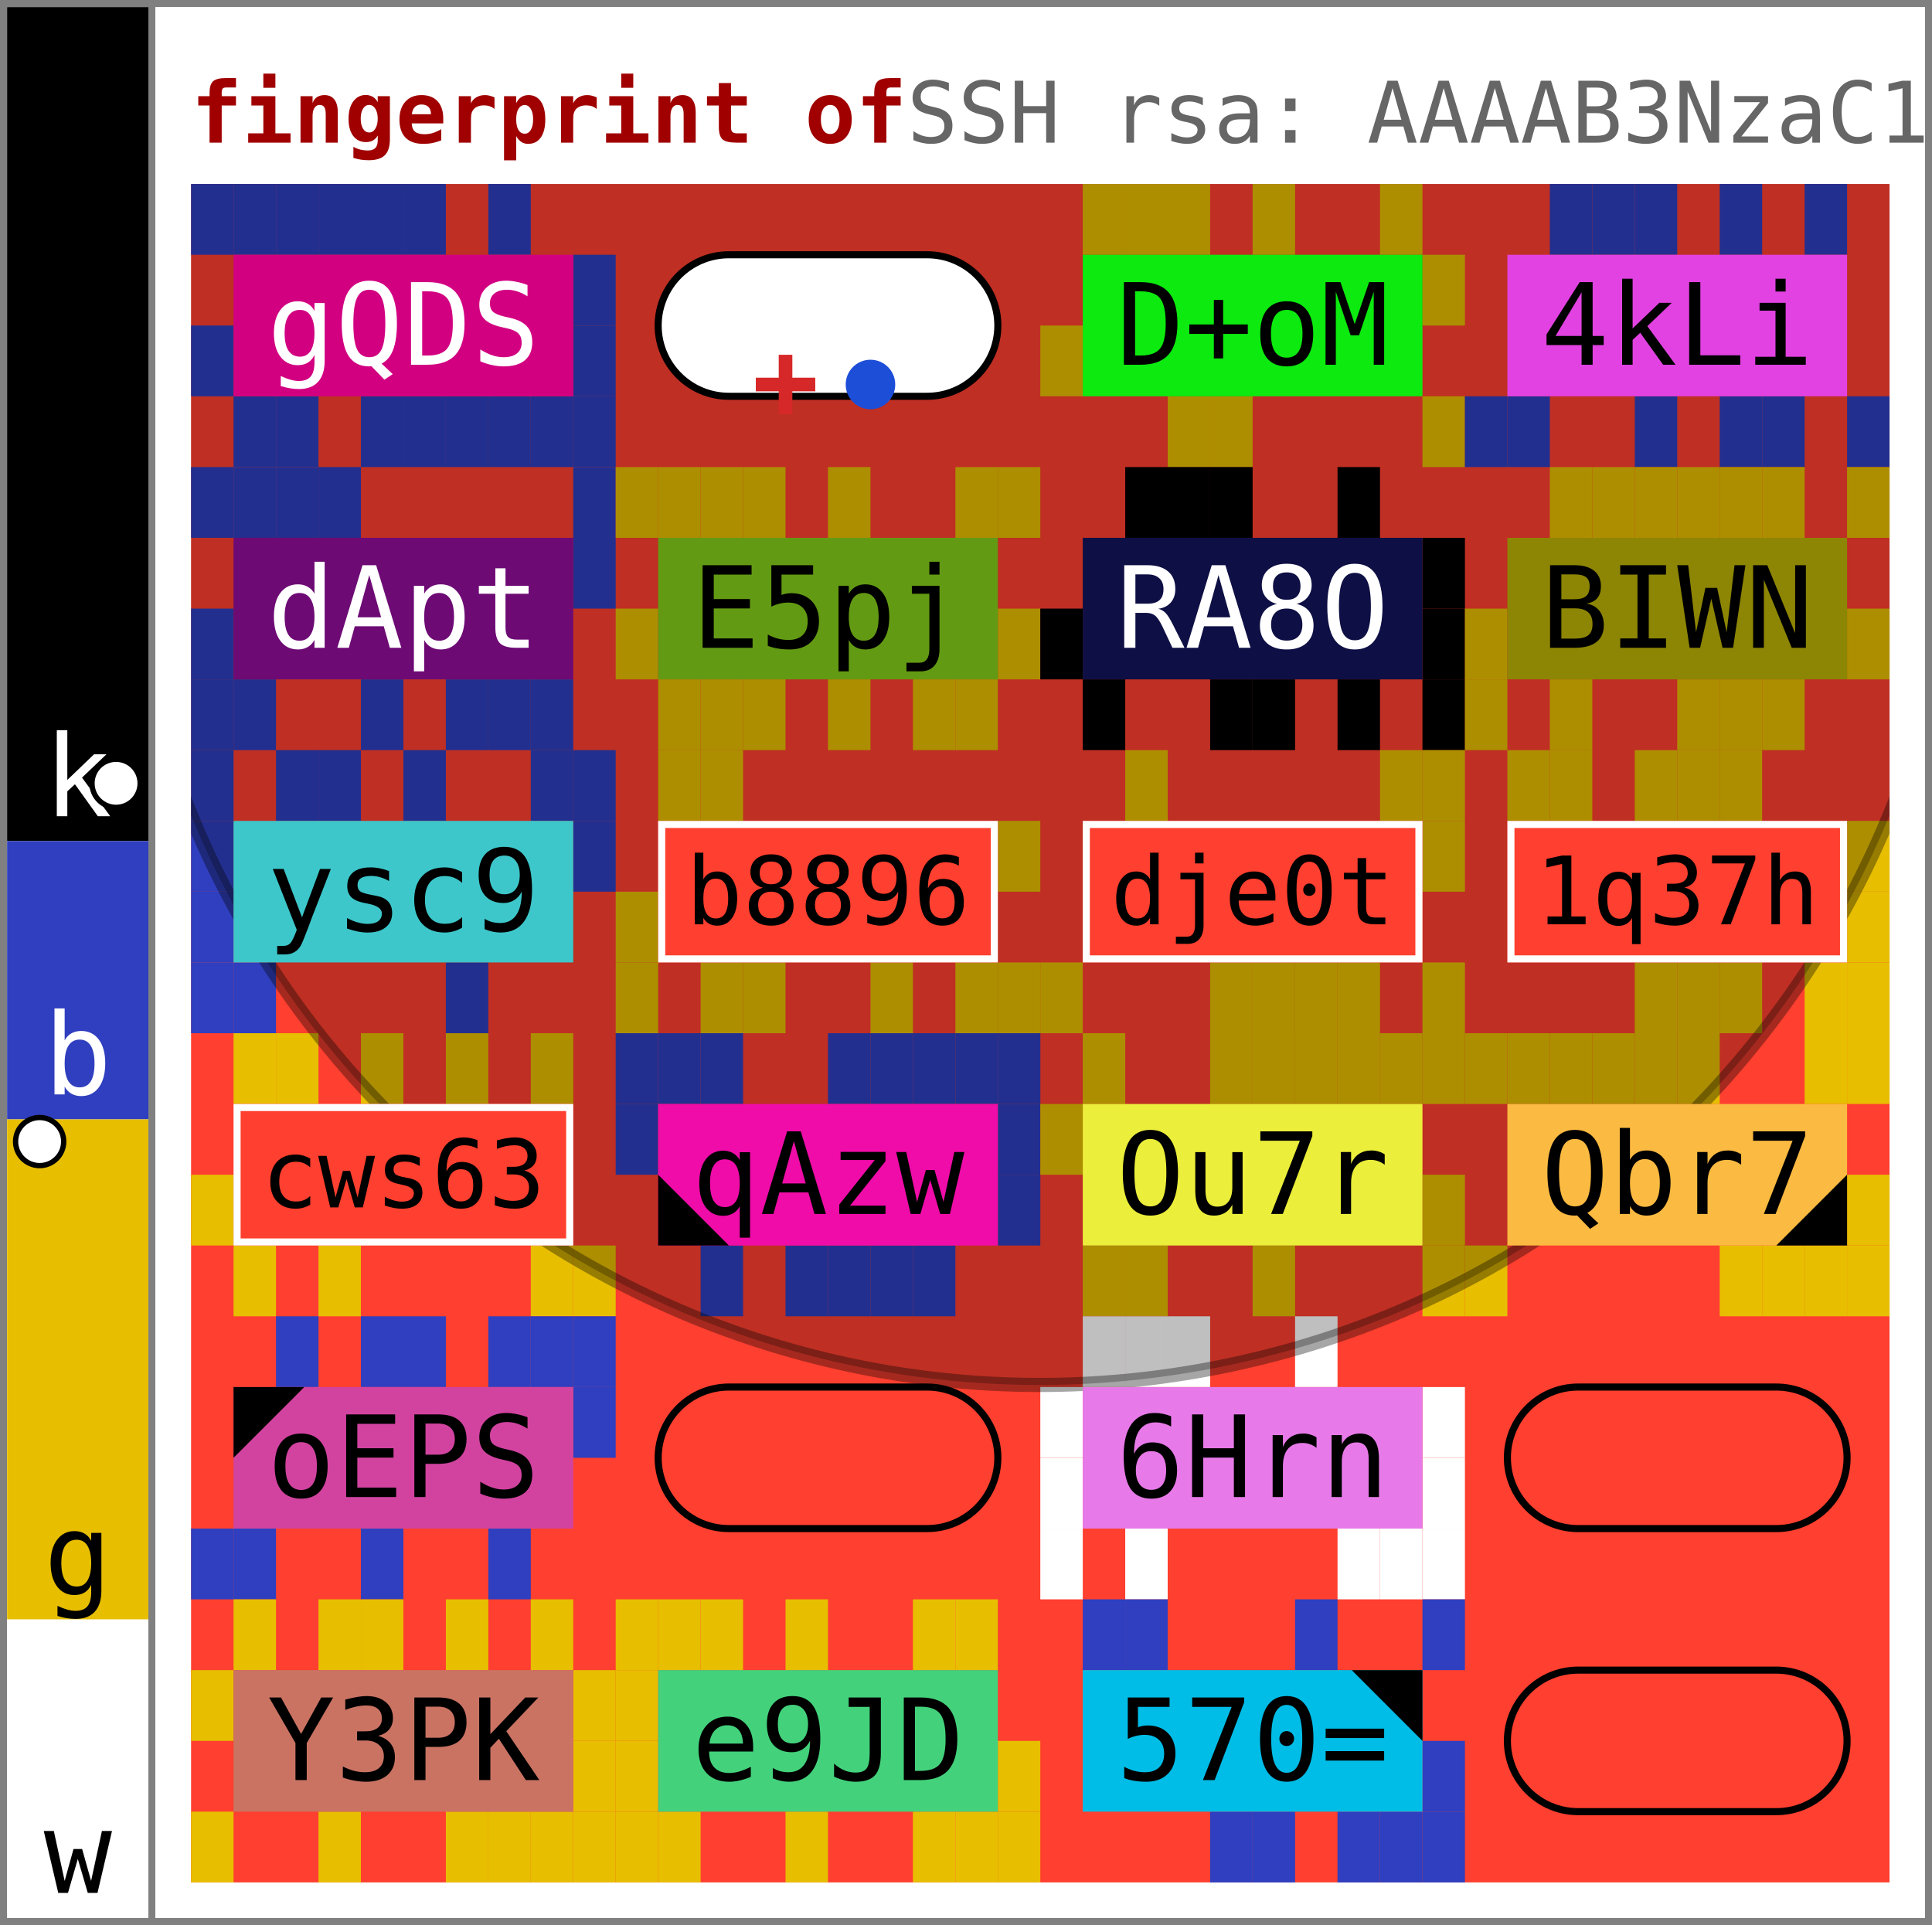
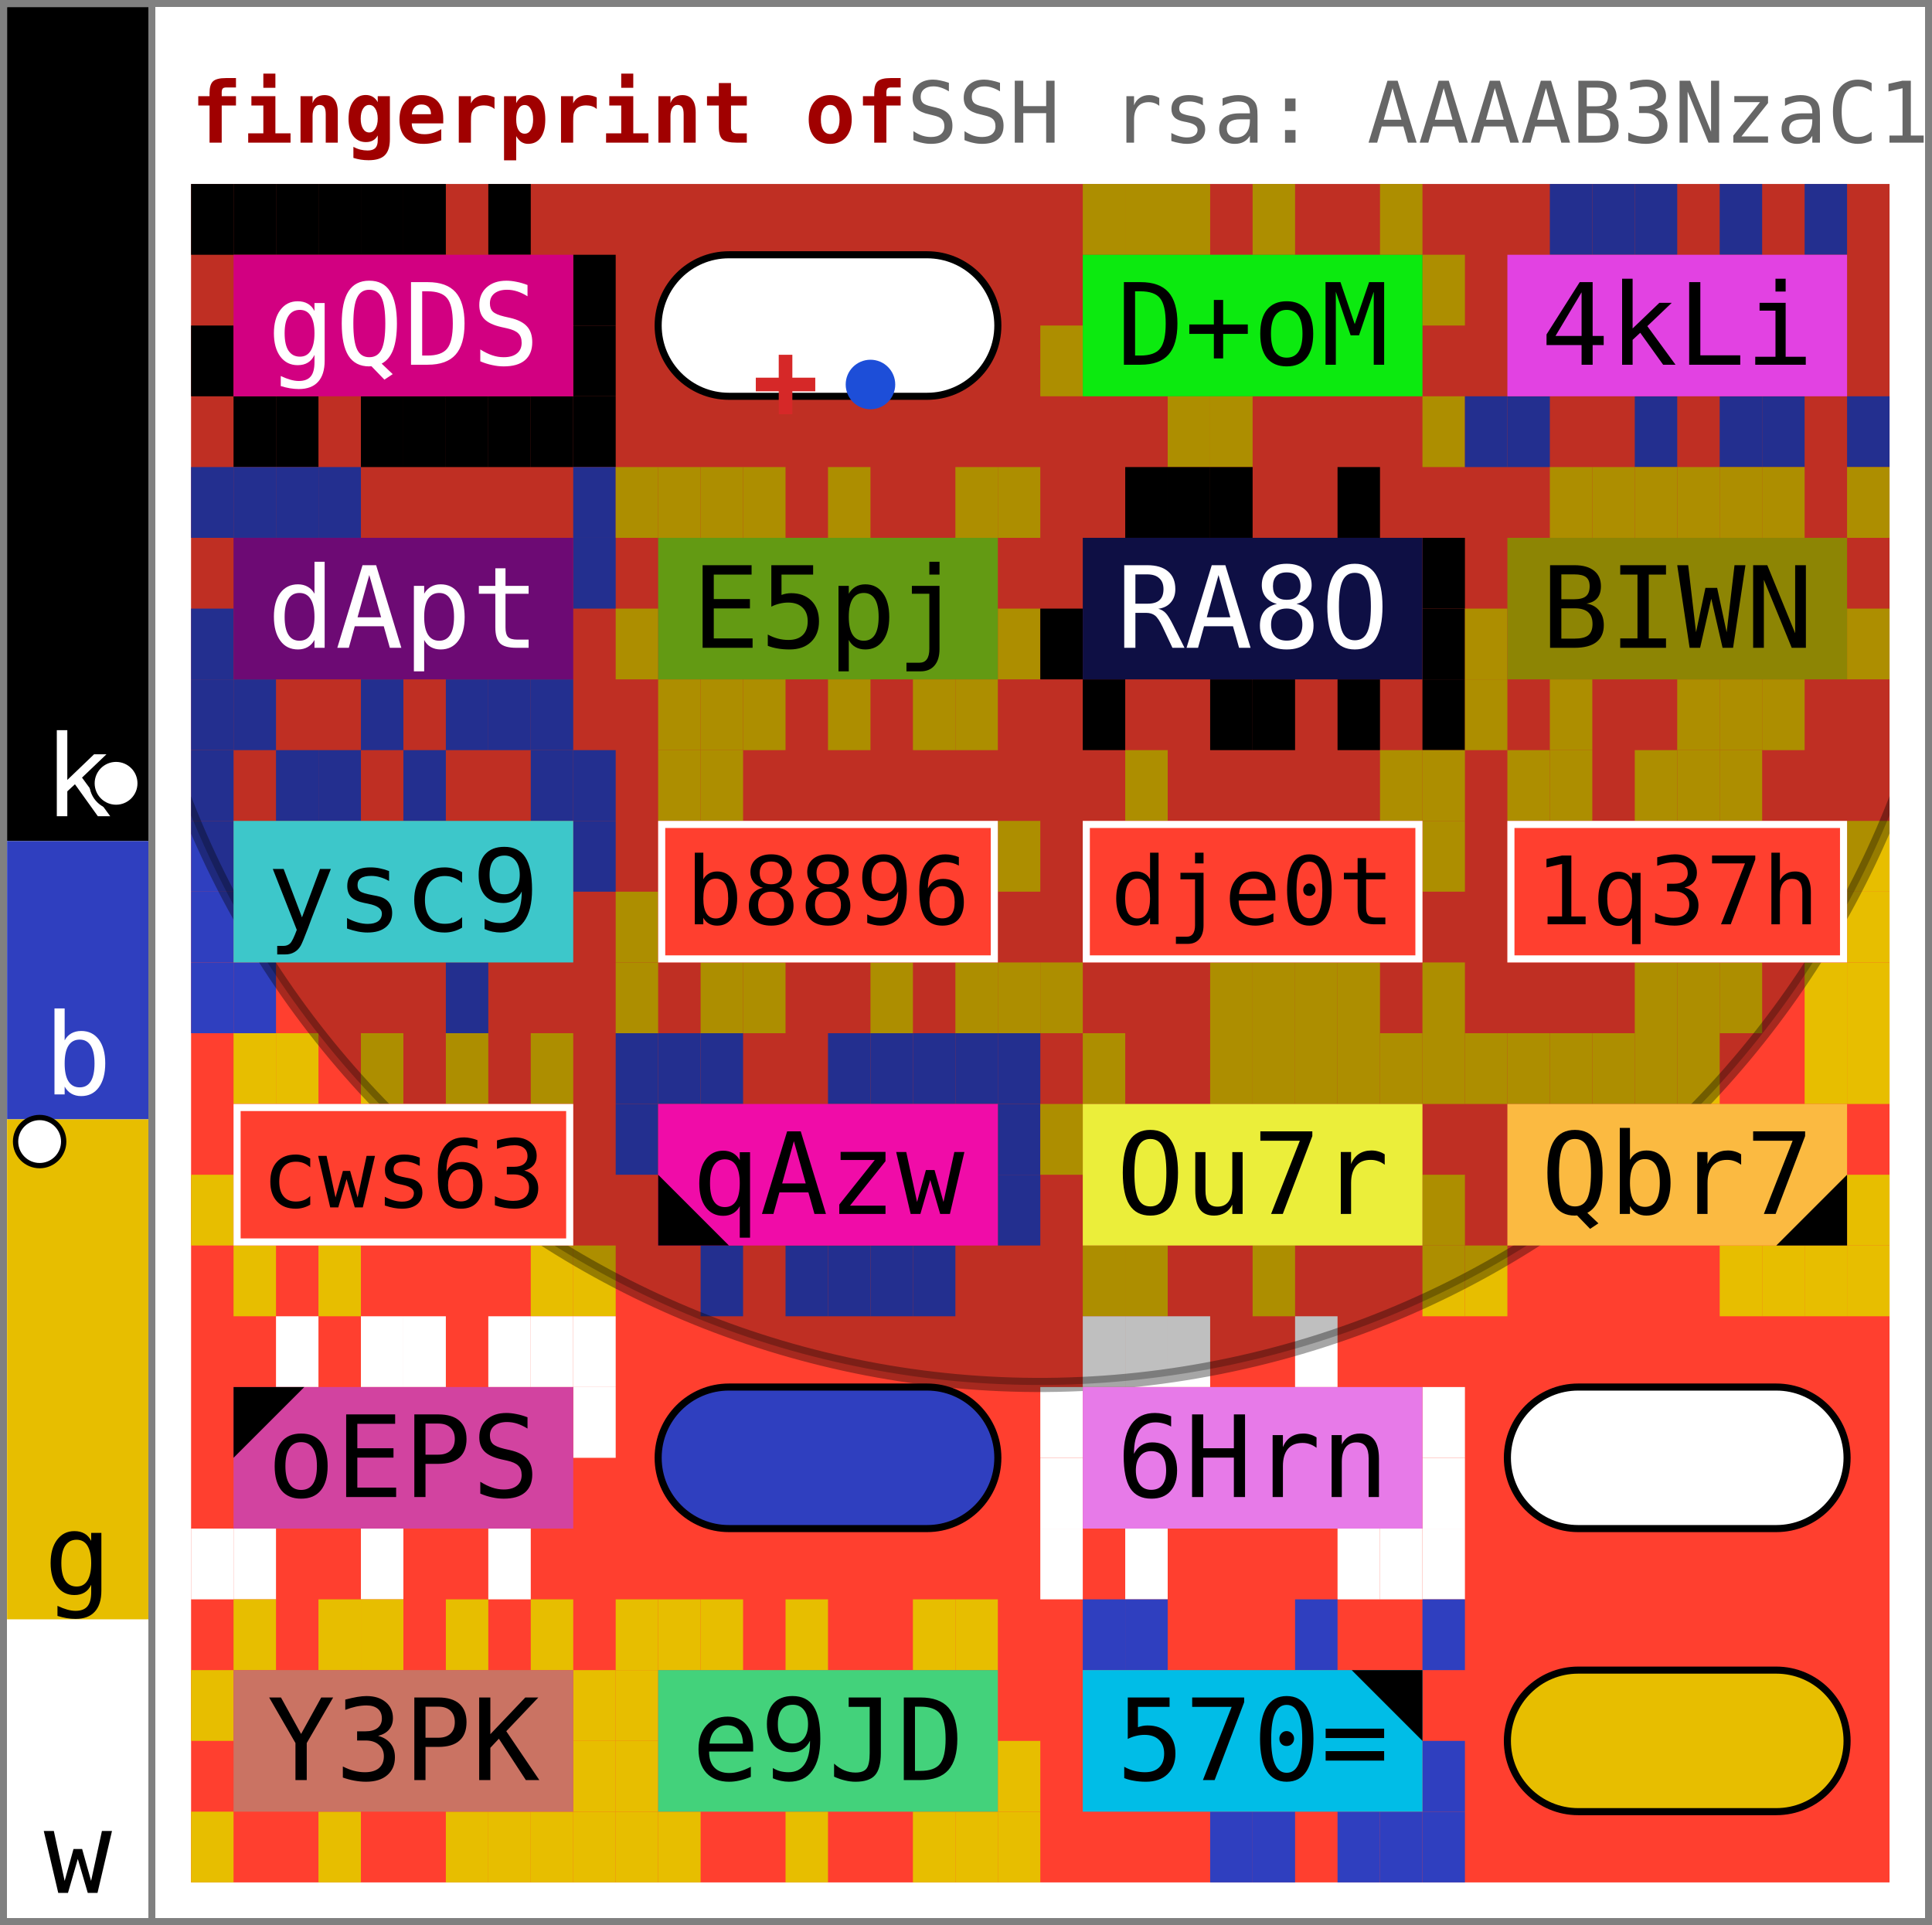
- <svg xmlns="http://www.w3.org/2000/svg" width="273.0" height="272.0" viewBox="0 0 273.0 272.0" data-entviz-version="v9" data-entviz-lib="0.9.2" data-input-bytes="570" data-cols="4" data-rows="6" data-truncated="true">
+ <svg xmlns="http://www.w3.org/2000/svg" width="273.0" height="272.0" viewBox="0 0 273.0 272.0" data-entviz-version="v10" data-entviz-lib="0.10.0" data-input-bytes="570" data-cols="4" data-rows="6" data-truncated="true">
  <defs>
    <clipPath id="grid-clip-5bfcbf46152e32d1-4x6">
      <rect x="27.0" y="26.0" width="240.0" height="240.0" />
    </clipPath>
  </defs>
  <rect x="0" y="0" width="273.0" height="272.0" fill="#ffffff" />
  <g data-channel="grid">
    <rect x="27.0" y="26.0" width="240.0" height="240.0" fill="#ff3f2f" />
    <g>
-       <rect x="27.0" y="26.0" width="6.0" height="10.0" fill="#2f3fbf" />
-       <rect x="33.0" y="26.0" width="6.0" height="10.0" fill="#2f3fbf" />
-       <rect x="39.0" y="26.0" width="6.0" height="10.0" fill="#2f3fbf" />
-       <rect x="45.0" y="26.0" width="6.0" height="10.0" fill="#2f3fbf" />
-       <rect x="51.0" y="26.0" width="6.0" height="10.0" fill="#2f3fbf" />
-       <rect x="57.0" y="26.0" width="6.0" height="10.0" fill="#2f3fbf" />
-       <rect x="69.0" y="26.0" width="6.0" height="10.0" fill="#2f3fbf" />
-       <rect x="81.0" y="36.0" width="6.0" height="10.0" fill="#2f3fbf" />
-       <rect x="81.0" y="46.0" width="6.0" height="10.0" fill="#2f3fbf" />
-       <rect x="81.0" y="56.0" width="6.0" height="10.0" fill="#2f3fbf" />
-       <rect x="75.0" y="56.0" width="6.0" height="10.0" fill="#2f3fbf" />
-       <rect x="69.0" y="56.0" width="6.0" height="10.0" fill="#2f3fbf" />
-       <rect x="63.0" y="56.0" width="6.0" height="10.0" fill="#2f3fbf" />
-       <rect x="57.0" y="56.0" width="6.0" height="10.0" fill="#2f3fbf" />
-       <rect x="51.0" y="56.0" width="6.0" height="10.0" fill="#2f3fbf" />
-       <rect x="39.0" y="56.0" width="6.0" height="10.0" fill="#2f3fbf" />
-       <rect x="33.0" y="56.0" width="6.0" height="10.0" fill="#2f3fbf" />
-       <rect x="27.0" y="46.0" width="6.0" height="10.0" fill="#2f3fbf" />
+       <rect x="27.0" y="26.0" width="6.0" height="10.0" fill="#000000" />
+       <rect x="33.0" y="26.0" width="6.0" height="10.0" fill="#000000" />
+       <rect x="39.0" y="26.0" width="6.0" height="10.0" fill="#000000" />
+       <rect x="45.0" y="26.0" width="6.0" height="10.0" fill="#000000" />
+       <rect x="51.0" y="26.0" width="6.0" height="10.0" fill="#000000" />
+       <rect x="57.0" y="26.0" width="6.0" height="10.0" fill="#000000" />
+       <rect x="69.0" y="26.0" width="6.0" height="10.0" fill="#000000" />
+       <rect x="81.0" y="36.0" width="6.0" height="10.0" fill="#000000" />
+       <rect x="81.0" y="46.0" width="6.0" height="10.0" fill="#000000" />
+       <rect x="81.0" y="56.0" width="6.0" height="10.0" fill="#000000" />
+       <rect x="75.0" y="56.0" width="6.0" height="10.0" fill="#000000" />
+       <rect x="69.0" y="56.0" width="6.0" height="10.0" fill="#000000" />
+       <rect x="63.0" y="56.0" width="6.0" height="10.0" fill="#000000" />
+       <rect x="57.0" y="56.0" width="6.0" height="10.0" fill="#000000" />
+       <rect x="51.0" y="56.0" width="6.0" height="10.0" fill="#000000" />
+       <rect x="39.0" y="56.0" width="6.0" height="10.0" fill="#000000" />
+       <rect x="33.0" y="56.0" width="6.0" height="10.0" fill="#000000" />
+       <rect x="27.0" y="46.0" width="6.0" height="10.0" fill="#000000" />
      <rect x="153.0" y="26.0" width="6.0" height="10.0" fill="#e7be00" />
      <rect x="159.0" y="26.0" width="6.0" height="10.0" fill="#e7be00" />
      <rect x="165.0" y="26.0" width="6.0" height="10.0" fill="#e7be00" />
      <rect x="177.0" y="26.0" width="6.0" height="10.0" fill="#e7be00" />
      <rect x="195.0" y="26.0" width="6.0" height="10.0" fill="#e7be00" />
      <rect x="201.0" y="36.0" width="6.0" height="10.0" fill="#e7be00" />
      <rect x="201.0" y="56.0" width="6.0" height="10.0" fill="#e7be00" />
      <rect x="171.0" y="56.0" width="6.0" height="10.0" fill="#e7be00" />
      <rect x="165.0" y="56.0" width="6.0" height="10.0" fill="#e7be00" />
      <rect x="147.0" y="46.0" width="6.0" height="10.0" fill="#e7be00" />
      <rect x="219.0" y="26.0" width="6.0" height="10.0" fill="#2f3fbf" />
      <rect x="225.0" y="26.0" width="6.0" height="10.0" fill="#2f3fbf" />
      <rect x="231.0" y="26.0" width="6.0" height="10.0" fill="#2f3fbf" />
      <rect x="243.0" y="26.0" width="6.0" height="10.0" fill="#2f3fbf" />
      <rect x="255.0" y="26.0" width="6.0" height="10.0" fill="#2f3fbf" />
      <rect x="261.0" y="56.0" width="6.0" height="10.0" fill="#2f3fbf" />
      <rect x="249.0" y="56.0" width="6.0" height="10.0" fill="#2f3fbf" />
      <rect x="243.0" y="56.0" width="6.0" height="10.0" fill="#2f3fbf" />
      <rect x="231.0" y="56.0" width="6.0" height="10.0" fill="#2f3fbf" />
      <rect x="213.0" y="56.0" width="6.0" height="10.0" fill="#2f3fbf" />
      <rect x="207.0" y="56.0" width="6.0" height="10.0" fill="#2f3fbf" />
      <rect x="27.0" y="66.0" width="6.0" height="10.0" fill="#2f3fbf" />
      <rect x="33.0" y="66.0" width="6.0" height="10.0" fill="#2f3fbf" />
      <rect x="39.0" y="66.0" width="6.0" height="10.0" fill="#2f3fbf" />
      <rect x="45.0" y="66.0" width="6.0" height="10.0" fill="#2f3fbf" />
      <rect x="81.0" y="66.0" width="6.0" height="10.0" fill="#2f3fbf" />
      <rect x="81.0" y="76.0" width="6.0" height="10.0" fill="#2f3fbf" />
      <rect x="75.0" y="96.0" width="6.0" height="10.0" fill="#2f3fbf" />
      <rect x="69.0" y="96.0" width="6.0" height="10.0" fill="#2f3fbf" />
      <rect x="63.0" y="96.0" width="6.0" height="10.0" fill="#2f3fbf" />
      <rect x="51.0" y="96.0" width="6.0" height="10.0" fill="#2f3fbf" />
      <rect x="33.0" y="96.0" width="6.0" height="10.0" fill="#2f3fbf" />
      <rect x="27.0" y="96.0" width="6.0" height="10.0" fill="#2f3fbf" />
      <rect x="27.0" y="86.0" width="6.0" height="10.0" fill="#2f3fbf" />
      <rect x="87.0" y="66.0" width="6.0" height="10.0" fill="#e7be00" />
      <rect x="93.0" y="66.0" width="6.0" height="10.0" fill="#e7be00" />
      <rect x="99.0" y="66.0" width="6.0" height="10.0" fill="#e7be00" />
      <rect x="105.0" y="66.0" width="6.0" height="10.0" fill="#e7be00" />
      <rect x="117.0" y="66.0" width="6.0" height="10.0" fill="#e7be00" />
      <rect x="135.0" y="66.0" width="6.0" height="10.0" fill="#e7be00" />
      <rect x="141.0" y="66.0" width="6.0" height="10.0" fill="#e7be00" />
      <rect x="141.0" y="86.0" width="6.0" height="10.0" fill="#e7be00" />
      <rect x="135.0" y="96.0" width="6.0" height="10.0" fill="#e7be00" />
      <rect x="129.0" y="96.0" width="6.0" height="10.0" fill="#e7be00" />
      <rect x="117.0" y="96.0" width="6.0" height="10.0" fill="#e7be00" />
      <rect x="105.0" y="96.0" width="6.0" height="10.0" fill="#e7be00" />
      <rect x="99.0" y="96.0" width="6.0" height="10.0" fill="#e7be00" />
      <rect x="93.0" y="96.0" width="6.0" height="10.0" fill="#e7be00" />
      <rect x="87.0" y="86.0" width="6.0" height="10.0" fill="#e7be00" />
      <rect x="159.0" y="66.0" width="6.0" height="10.0" fill="#000000" />
      <rect x="165.0" y="66.0" width="6.0" height="10.0" fill="#000000" />
      <rect x="171.0" y="66.0" width="6.0" height="10.0" fill="#000000" />
      <rect x="189.0" y="66.0" width="6.0" height="10.0" fill="#000000" />
      <rect x="201.0" y="76.0" width="6.0" height="10.0" fill="#000000" />
      <rect x="201.0" y="86.0" width="6.0" height="10.0" fill="#000000" />
      <rect x="201.0" y="96.0" width="6.0" height="10.0" fill="#000000" />
      <rect x="189.0" y="96.0" width="6.0" height="10.0" fill="#000000" />
      <rect x="177.0" y="96.0" width="6.0" height="10.0" fill="#000000" />
      <rect x="171.0" y="96.0" width="6.0" height="10.0" fill="#000000" />
      <rect x="153.0" y="96.0" width="6.0" height="10.0" fill="#000000" />
      <rect x="147.0" y="86.0" width="6.0" height="10.0" fill="#000000" />
      <rect x="219.0" y="66.0" width="6.0" height="10.0" fill="#e7be00" />
      <rect x="225.0" y="66.0" width="6.0" height="10.0" fill="#e7be00" />
      <rect x="231.0" y="66.0" width="6.0" height="10.0" fill="#e7be00" />
      <rect x="237.0" y="66.0" width="6.0" height="10.0" fill="#e7be00" />
      <rect x="243.0" y="66.0" width="6.0" height="10.0" fill="#e7be00" />
      <rect x="249.0" y="66.0" width="6.0" height="10.0" fill="#e7be00" />
      <rect x="261.0" y="66.0" width="6.0" height="10.0" fill="#e7be00" />
      <rect x="261.0" y="86.0" width="6.0" height="10.0" fill="#e7be00" />
      <rect x="249.0" y="96.0" width="6.0" height="10.0" fill="#e7be00" />
      <rect x="243.0" y="96.0" width="6.0" height="10.0" fill="#e7be00" />
      <rect x="237.0" y="96.0" width="6.0" height="10.0" fill="#e7be00" />
      <rect x="219.0" y="96.0" width="6.0" height="10.0" fill="#e7be00" />
      <rect x="207.0" y="96.0" width="6.0" height="10.0" fill="#e7be00" />
      <rect x="207.0" y="86.0" width="6.0" height="10.0" fill="#e7be00" />
      <rect x="27.0" y="106.0" width="6.0" height="10.0" fill="#2f3fbf" />
      <rect x="39.0" y="106.0" width="6.0" height="10.0" fill="#2f3fbf" />
      <rect x="45.0" y="106.0" width="6.0" height="10.0" fill="#2f3fbf" />
      <rect x="57.0" y="106.0" width="6.0" height="10.0" fill="#2f3fbf" />
      <rect x="75.0" y="106.0" width="6.0" height="10.0" fill="#2f3fbf" />
      <rect x="81.0" y="106.0" width="6.0" height="10.0" fill="#2f3fbf" />
      <rect x="81.0" y="116.0" width="6.0" height="10.0" fill="#2f3fbf" />
      <rect x="63.0" y="136.0" width="6.0" height="10.0" fill="#2f3fbf" />
      <rect x="33.0" y="136.0" width="6.0" height="10.0" fill="#2f3fbf" />
      <rect x="27.0" y="136.0" width="6.0" height="10.0" fill="#2f3fbf" />
      <rect x="27.0" y="126.0" width="6.0" height="10.0" fill="#2f3fbf" />
      <rect x="27.0" y="116.0" width="6.0" height="10.0" fill="#2f3fbf" />
      <rect x="93.0" y="106.0" width="6.0" height="10.0" fill="#e7be00" />
      <rect x="99.0" y="106.0" width="6.0" height="10.0" fill="#e7be00" />
      <rect x="141.0" y="116.0" width="6.0" height="10.0" fill="#e7be00" />
      <rect x="141.0" y="136.0" width="6.0" height="10.0" fill="#e7be00" />
      <rect x="135.0" y="136.0" width="6.0" height="10.0" fill="#e7be00" />
      <rect x="123.0" y="136.0" width="6.0" height="10.0" fill="#e7be00" />
      <rect x="105.0" y="136.0" width="6.0" height="10.0" fill="#e7be00" />
      <rect x="99.0" y="136.0" width="6.0" height="10.0" fill="#e7be00" />
      <rect x="87.0" y="136.0" width="6.0" height="10.0" fill="#e7be00" />
      <rect x="87.0" y="126.0" width="6.0" height="10.0" fill="#e7be00" />
      <rect x="159.0" y="106.0" width="6.0" height="10.0" fill="#e7be00" />
      <rect x="195.0" y="106.0" width="6.0" height="10.0" fill="#e7be00" />
      <rect x="201.0" y="106.0" width="6.0" height="10.0" fill="#e7be00" />
      <rect x="201.0" y="116.0" width="6.0" height="10.0" fill="#e7be00" />
      <rect x="201.0" y="136.0" width="6.0" height="10.0" fill="#e7be00" />
      <rect x="189.0" y="136.0" width="6.0" height="10.0" fill="#e7be00" />
      <rect x="183.0" y="136.0" width="6.0" height="10.0" fill="#e7be00" />
      <rect x="177.0" y="136.0" width="6.0" height="10.0" fill="#e7be00" />
      <rect x="171.0" y="136.0" width="6.0" height="10.0" fill="#e7be00" />
      <rect x="147.0" y="136.0" width="6.0" height="10.0" fill="#e7be00" />
      <rect x="213.0" y="106.0" width="6.0" height="10.0" fill="#e7be00" />
      <rect x="219.0" y="106.0" width="6.0" height="10.0" fill="#e7be00" />
      <rect x="231.0" y="106.0" width="6.0" height="10.0" fill="#e7be00" />
      <rect x="237.0" y="106.0" width="6.0" height="10.0" fill="#e7be00" />
      <rect x="243.0" y="106.0" width="6.0" height="10.0" fill="#e7be00" />
      <rect x="261.0" y="116.0" width="6.0" height="10.0" fill="#e7be00" />
      <rect x="261.0" y="126.0" width="6.0" height="10.0" fill="#e7be00" />
      <rect x="261.0" y="136.0" width="6.0" height="10.0" fill="#e7be00" />
      <rect x="255.0" y="136.0" width="6.0" height="10.0" fill="#e7be00" />
      <rect x="243.0" y="136.0" width="6.0" height="10.0" fill="#e7be00" />
      <rect x="237.0" y="136.0" width="6.0" height="10.0" fill="#e7be00" />
      <rect x="231.0" y="136.0" width="6.0" height="10.0" fill="#e7be00" />
      <rect x="33.0" y="146.0" width="6.0" height="10.0" fill="#e7be00" />
      <rect x="39.0" y="146.0" width="6.0" height="10.0" fill="#e7be00" />
      <rect x="51.0" y="146.0" width="6.0" height="10.0" fill="#e7be00" />
      <rect x="63.0" y="146.0" width="6.0" height="10.0" fill="#e7be00" />
      <rect x="75.0" y="146.0" width="6.0" height="10.0" fill="#e7be00" />
      <rect x="81.0" y="176.0" width="6.0" height="10.0" fill="#e7be00" />
      <rect x="75.0" y="176.0" width="6.0" height="10.0" fill="#e7be00" />
      <rect x="45.0" y="176.0" width="6.0" height="10.0" fill="#e7be00" />
      <rect x="33.0" y="176.0" width="6.0" height="10.0" fill="#e7be00" />
      <rect x="27.0" y="166.0" width="6.0" height="10.0" fill="#e7be00" />
      <rect x="87.0" y="146.0" width="6.0" height="10.0" fill="#2f3fbf" />
      <rect x="93.0" y="146.0" width="6.0" height="10.0" fill="#2f3fbf" />
      <rect x="99.0" y="146.0" width="6.0" height="10.0" fill="#2f3fbf" />
      <rect x="117.0" y="146.0" width="6.0" height="10.0" fill="#2f3fbf" />
      <rect x="123.0" y="146.0" width="6.0" height="10.0" fill="#2f3fbf" />
      <rect x="129.0" y="146.0" width="6.0" height="10.0" fill="#2f3fbf" />
      <rect x="135.0" y="146.0" width="6.0" height="10.0" fill="#2f3fbf" />
      <rect x="141.0" y="146.0" width="6.0" height="10.0" fill="#2f3fbf" />
      <rect x="141.0" y="156.0" width="6.0" height="10.0" fill="#2f3fbf" />
      <rect x="141.0" y="166.0" width="6.0" height="10.0" fill="#2f3fbf" />
      <rect x="129.0" y="176.0" width="6.0" height="10.0" fill="#2f3fbf" />
      <rect x="123.0" y="176.0" width="6.0" height="10.0" fill="#2f3fbf" />
      <rect x="117.0" y="176.0" width="6.0" height="10.0" fill="#2f3fbf" />
      <rect x="111.0" y="176.0" width="6.0" height="10.0" fill="#2f3fbf" />
      <rect x="99.0" y="176.0" width="6.0" height="10.0" fill="#2f3fbf" />
      <rect x="87.0" y="156.0" width="6.0" height="10.0" fill="#2f3fbf" />
      <rect x="153.0" y="146.0" width="6.0" height="10.0" fill="#e7be00" />
      <rect x="171.0" y="146.0" width="6.0" height="10.0" fill="#e7be00" />
      <rect x="177.0" y="146.0" width="6.0" height="10.0" fill="#e7be00" />
      <rect x="183.0" y="146.0" width="6.0" height="10.0" fill="#e7be00" />
      <rect x="189.0" y="146.0" width="6.0" height="10.0" fill="#e7be00" />
      <rect x="195.0" y="146.0" width="6.0" height="10.0" fill="#e7be00" />
      <rect x="201.0" y="146.0" width="6.0" height="10.0" fill="#e7be00" />
      <rect x="201.0" y="166.0" width="6.0" height="10.0" fill="#e7be00" />
      <rect x="201.0" y="176.0" width="6.0" height="10.0" fill="#e7be00" />
      <rect x="177.0" y="176.0" width="6.0" height="10.0" fill="#e7be00" />
      <rect x="159.0" y="176.0" width="6.0" height="10.0" fill="#e7be00" />
      <rect x="153.0" y="176.0" width="6.0" height="10.0" fill="#e7be00" />
      <rect x="147.0" y="156.0" width="6.0" height="10.0" fill="#e7be00" />
      <rect x="207.0" y="146.0" width="6.0" height="10.0" fill="#e7be00" />
      <rect x="213.0" y="146.0" width="6.0" height="10.0" fill="#e7be00" />
      <rect x="219.0" y="146.0" width="6.0" height="10.0" fill="#e7be00" />
      <rect x="225.0" y="146.0" width="6.0" height="10.0" fill="#e7be00" />
      <rect x="231.0" y="146.0" width="6.0" height="10.0" fill="#e7be00" />
      <rect x="237.0" y="146.0" width="6.0" height="10.0" fill="#e7be00" />
      <rect x="255.0" y="146.0" width="6.0" height="10.0" fill="#e7be00" />
      <rect x="261.0" y="146.0" width="6.0" height="10.0" fill="#e7be00" />
      <rect x="261.0" y="166.0" width="6.0" height="10.0" fill="#e7be00" />
      <rect x="261.0" y="176.0" width="6.0" height="10.0" fill="#e7be00" />
      <rect x="255.0" y="176.0" width="6.0" height="10.0" fill="#e7be00" />
      <rect x="249.0" y="176.0" width="6.0" height="10.0" fill="#e7be00" />
      <rect x="243.0" y="176.0" width="6.0" height="10.0" fill="#e7be00" />
      <rect x="207.0" y="176.0" width="6.0" height="10.0" fill="#e7be00" />
-       <rect x="39.0" y="186.0" width="6.0" height="10.0" fill="#2f3fbf" />
-       <rect x="51.0" y="186.0" width="6.0" height="10.0" fill="#2f3fbf" />
-       <rect x="57.0" y="186.0" width="6.0" height="10.0" fill="#2f3fbf" />
-       <rect x="69.0" y="186.0" width="6.0" height="10.0" fill="#2f3fbf" />
-       <rect x="75.0" y="186.0" width="6.0" height="10.0" fill="#2f3fbf" />
-       <rect x="81.0" y="186.0" width="6.0" height="10.0" fill="#2f3fbf" />
-       <rect x="81.0" y="196.0" width="6.0" height="10.0" fill="#2f3fbf" />
-       <rect x="69.0" y="216.0" width="6.0" height="10.0" fill="#2f3fbf" />
-       <rect x="51.0" y="216.0" width="6.0" height="10.0" fill="#2f3fbf" />
-       <rect x="33.0" y="216.0" width="6.0" height="10.0" fill="#2f3fbf" />
-       <rect x="27.0" y="216.0" width="6.0" height="10.0" fill="#2f3fbf" />
+       <rect x="39.0" y="186.0" width="6.0" height="10.0" fill="#ffffff" />
+       <rect x="51.0" y="186.0" width="6.0" height="10.0" fill="#ffffff" />
+       <rect x="57.0" y="186.0" width="6.0" height="10.0" fill="#ffffff" />
+       <rect x="69.0" y="186.0" width="6.0" height="10.0" fill="#ffffff" />
+       <rect x="75.0" y="186.0" width="6.0" height="10.0" fill="#ffffff" />
+       <rect x="81.0" y="186.0" width="6.0" height="10.0" fill="#ffffff" />
+       <rect x="81.0" y="196.0" width="6.0" height="10.0" fill="#ffffff" />
+       <rect x="69.0" y="216.0" width="6.0" height="10.0" fill="#ffffff" />
+       <rect x="51.0" y="216.0" width="6.0" height="10.0" fill="#ffffff" />
+       <rect x="33.0" y="216.0" width="6.0" height="10.0" fill="#ffffff" />
+       <rect x="27.0" y="216.0" width="6.0" height="10.0" fill="#ffffff" />
      <rect x="153.0" y="186.0" width="6.0" height="10.0" fill="#ffffff" />
      <rect x="159.0" y="186.0" width="6.0" height="10.0" fill="#ffffff" />
      <rect x="165.0" y="186.0" width="6.0" height="10.0" fill="#ffffff" />
      <rect x="183.0" y="186.0" width="6.0" height="10.0" fill="#ffffff" />
      <rect x="201.0" y="196.0" width="6.0" height="10.0" fill="#ffffff" />
      <rect x="201.0" y="206.0" width="6.0" height="10.0" fill="#ffffff" />
      <rect x="201.0" y="216.0" width="6.0" height="10.0" fill="#ffffff" />
      <rect x="195.0" y="216.0" width="6.0" height="10.0" fill="#ffffff" />
      <rect x="189.0" y="216.0" width="6.0" height="10.0" fill="#ffffff" />
      <rect x="159.0" y="216.0" width="6.0" height="10.0" fill="#ffffff" />
      <rect x="147.0" y="216.0" width="6.0" height="10.0" fill="#ffffff" />
      <rect x="147.0" y="206.0" width="6.0" height="10.0" fill="#ffffff" />
      <rect x="147.0" y="196.0" width="6.0" height="10.0" fill="#ffffff" />
      <rect x="33.0" y="226.0" width="6.0" height="10.0" fill="#e7be00" />
      <rect x="45.0" y="226.0" width="6.0" height="10.0" fill="#e7be00" />
      <rect x="51.0" y="226.0" width="6.0" height="10.0" fill="#e7be00" />
      <rect x="63.0" y="226.0" width="6.0" height="10.0" fill="#e7be00" />
      <rect x="75.0" y="226.0" width="6.0" height="10.0" fill="#e7be00" />
      <rect x="81.0" y="236.0" width="6.0" height="10.0" fill="#e7be00" />
      <rect x="81.0" y="246.0" width="6.0" height="10.0" fill="#e7be00" />
      <rect x="81.0" y="256.0" width="6.0" height="10.0" fill="#e7be00" />
      <rect x="75.0" y="256.0" width="6.0" height="10.0" fill="#e7be00" />
      <rect x="69.0" y="256.0" width="6.0" height="10.0" fill="#e7be00" />
      <rect x="63.0" y="256.0" width="6.0" height="10.0" fill="#e7be00" />
      <rect x="45.0" y="256.0" width="6.0" height="10.0" fill="#e7be00" />
      <rect x="27.0" y="256.0" width="6.0" height="10.0" fill="#e7be00" />
      <rect x="27.0" y="236.0" width="6.0" height="10.0" fill="#e7be00" />
      <rect x="87.0" y="226.0" width="6.0" height="10.0" fill="#e7be00" />
      <rect x="93.0" y="226.0" width="6.0" height="10.0" fill="#e7be00" />
      <rect x="99.0" y="226.0" width="6.0" height="10.0" fill="#e7be00" />
      <rect x="111.0" y="226.0" width="6.0" height="10.0" fill="#e7be00" />
      <rect x="129.0" y="226.0" width="6.0" height="10.0" fill="#e7be00" />
      <rect x="135.0" y="226.0" width="6.0" height="10.0" fill="#e7be00" />
      <rect x="141.0" y="246.0" width="6.0" height="10.0" fill="#e7be00" />
      <rect x="141.0" y="256.0" width="6.0" height="10.0" fill="#e7be00" />
      <rect x="135.0" y="256.0" width="6.0" height="10.0" fill="#e7be00" />
      <rect x="129.0" y="256.0" width="6.0" height="10.0" fill="#e7be00" />
      <rect x="111.0" y="256.0" width="6.0" height="10.0" fill="#e7be00" />
      <rect x="93.0" y="256.0" width="6.0" height="10.0" fill="#e7be00" />
      <rect x="87.0" y="256.0" width="6.0" height="10.0" fill="#e7be00" />
      <rect x="87.0" y="246.0" width="6.0" height="10.0" fill="#e7be00" />
      <rect x="87.0" y="236.0" width="6.0" height="10.0" fill="#e7be00" />
      <rect x="153.0" y="226.0" width="6.0" height="10.0" fill="#2f3fbf" />
      <rect x="159.0" y="226.0" width="6.0" height="10.0" fill="#2f3fbf" />
      <rect x="183.0" y="226.0" width="6.0" height="10.0" fill="#2f3fbf" />
      <rect x="201.0" y="226.0" width="6.0" height="10.0" fill="#2f3fbf" />
      <rect x="201.0" y="246.0" width="6.0" height="10.0" fill="#2f3fbf" />
      <rect x="201.0" y="256.0" width="6.0" height="10.0" fill="#2f3fbf" />
      <rect x="195.0" y="256.0" width="6.0" height="10.0" fill="#2f3fbf" />
      <rect x="189.0" y="256.0" width="6.0" height="10.0" fill="#2f3fbf" />
      <rect x="177.0" y="256.0" width="6.0" height="10.0" fill="#2f3fbf" />
      <rect x="171.0" y="256.0" width="6.0" height="10.0" fill="#2f3fbf" />
    </g>
    <g clip-path="url(#grid-clip-5bfcbf46152e32d1-4x6)" data-channel="ellipse" data-ellipse-anchor-x="147.0" data-ellipse-anchor-y="66.0" data-ellipse-rx="129.68037014135945" data-ellipse-ry="129.68037014135945" data-ellipse-rotation-deg="168.0">
      <ellipse cx="147.0" cy="66.0" rx="129.68" ry="129.68" transform="rotate(168.0 147.0 66.0)" fill="#000000" stroke="#000000" fill-opacity="0.25" stroke-opacity="0.35" stroke-width="2.0" />
    </g>
    <g>
      <g data-channel="cell" data-cell-index="0" data-cell-row="0" data-cell-col="0">
        <rect x="33.0" y="36.0" width="48.0" height="20.0" fill="#d20081" />
        <text x="57.0" y="46.0" fill="#ffffff" style="font-family: &quot;JetBrains Mono&quot;, &quot;Menlo&quot;, &quot;Consolas&quot;, &quot;DejaVu Sans Mono&quot;, &quot;Liberation Mono&quot;, &quot;Roboto Mono&quot;, &quot;Noto Sans Mono&quot;, monospace; font-size: 16.0px;" text-anchor="middle" dominant-baseline="central">gQDS</text>
      </g>
      <g data-channel="cell" data-cell-index="1" data-cell-row="0" data-cell-col="1" data-cell-blank="true" data-cell-blank-map="true">
        <rect x="93.0" y="36.0" width="48.0" height="20.0" rx="10.0" ry="10.0" fill="#ffffff" stroke="#000000" stroke-width="1" />
        <circle cx="123.0" cy="54.333" r="3.5" fill="#1d4ed8" data-blank-map-min="5,2" />
        <path d="M 106.8,54.333 H 115.2 M 111.0,50.133 V 58.533" fill="none" stroke="#d62828" stroke-width="1.925" stroke-linecap="butt" data-blank-map-max="5,1" />
      </g>
      <g data-channel="cell" data-cell-index="2" data-cell-row="0" data-cell-col="2">
        <rect x="153.0" y="36.0" width="48.0" height="20.0" fill="#0cea0f" />
        <text x="177.0" y="46.0" fill="#000000" style="font-family: &quot;JetBrains Mono&quot;, &quot;Menlo&quot;, &quot;Consolas&quot;, &quot;DejaVu Sans Mono&quot;, &quot;Liberation Mono&quot;, &quot;Roboto Mono&quot;, &quot;Noto Sans Mono&quot;, monospace; font-size: 16.0px;" text-anchor="middle" dominant-baseline="central">D+oM</text>
      </g>
      <g data-channel="cell" data-cell-index="3" data-cell-row="0" data-cell-col="3">
        <rect x="213.0" y="36.0" width="48.0" height="20.0" fill="#e242e2" />
        <text x="237.0" y="46.0" fill="#000000" style="font-family: &quot;JetBrains Mono&quot;, &quot;Menlo&quot;, &quot;Consolas&quot;, &quot;DejaVu Sans Mono&quot;, &quot;Liberation Mono&quot;, &quot;Roboto Mono&quot;, &quot;Noto Sans Mono&quot;, monospace; font-size: 16.0px;" text-anchor="middle" dominant-baseline="central">4kLi</text>
      </g>
      <g data-channel="cell" data-cell-index="4" data-cell-row="1" data-cell-col="0">
        <rect x="33.0" y="76.0" width="48.0" height="20.0" fill="#6d0a74" />
        <text x="57.0" y="86.0" fill="#ffffff" style="font-family: &quot;JetBrains Mono&quot;, &quot;Menlo&quot;, &quot;Consolas&quot;, &quot;DejaVu Sans Mono&quot;, &quot;Liberation Mono&quot;, &quot;Roboto Mono&quot;, &quot;Noto Sans Mono&quot;, monospace; font-size: 16.0px;" text-anchor="middle" dominant-baseline="central">dApt</text>
      </g>
      <g data-channel="cell" data-cell-index="5" data-cell-row="1" data-cell-col="1">
        <rect x="93.0" y="76.0" width="48.0" height="20.0" fill="#639a13" />
        <text x="117.0" y="86.0" fill="#000000" style="font-family: &quot;JetBrains Mono&quot;, &quot;Menlo&quot;, &quot;Consolas&quot;, &quot;DejaVu Sans Mono&quot;, &quot;Liberation Mono&quot;, &quot;Roboto Mono&quot;, &quot;Noto Sans Mono&quot;, monospace; font-size: 16.0px;" text-anchor="middle" dominant-baseline="central">E5pj</text>
      </g>
      <g data-channel="cell" data-cell-index="6" data-cell-row="1" data-cell-col="2">
        <rect x="153.0" y="76.0" width="48.0" height="20.0" fill="#0e0f44" />
        <text x="177.0" y="86.0" fill="#ffffff" style="font-family: &quot;JetBrains Mono&quot;, &quot;Menlo&quot;, &quot;Consolas&quot;, &quot;DejaVu Sans Mono&quot;, &quot;Liberation Mono&quot;, &quot;Roboto Mono&quot;, &quot;Noto Sans Mono&quot;, monospace; font-size: 16.0px;" text-anchor="middle" dominant-baseline="central">RA8O</text>
      </g>
      <g data-channel="cell" data-cell-index="7" data-cell-row="1" data-cell-col="3">
        <rect x="213.0" y="76.0" width="48.0" height="20.0" fill="#8d8504" />
        <text x="237.0" y="86.0" fill="#000000" style="font-family: &quot;JetBrains Mono&quot;, &quot;Menlo&quot;, &quot;Consolas&quot;, &quot;DejaVu Sans Mono&quot;, &quot;Liberation Mono&quot;, &quot;Roboto Mono&quot;, &quot;Noto Sans Mono&quot;, monospace; font-size: 16.0px;" text-anchor="middle" dominant-baseline="central">BIWN</text>
      </g>
      <g data-channel="cell" data-cell-index="8" data-cell-row="2" data-cell-col="0">
        <rect x="33.0" y="116.0" width="48.0" height="20.0" fill="#3dc7ca" />
        <text x="57.0" y="126.0" fill="#000000" style="font-family: &quot;JetBrains Mono&quot;, &quot;Menlo&quot;, &quot;Consolas&quot;, &quot;DejaVu Sans Mono&quot;, &quot;Liberation Mono&quot;, &quot;Roboto Mono&quot;, &quot;Noto Sans Mono&quot;, monospace; font-size: 16.0px;" text-anchor="middle" dominant-baseline="central">ysc9</text>
      </g>
      <g data-channel="cell" data-cell-index="9" data-cell-row="2" data-cell-col="1" data-cell-fingerprint="true">
        <rect x="93.0" y="116.0" width="48.0" height="20.0" fill="#ff3f2f" />
        <rect x="93.5" y="116.5" width="47.0" height="19.0" fill="none" stroke="#ffffff" stroke-width="1" />
        <text x="117.0" y="126.0" fill="#000000" style="font-family: &quot;JetBrains Mono&quot;, &quot;Menlo&quot;, &quot;Consolas&quot;, &quot;DejaVu Sans Mono&quot;, &quot;Liberation Mono&quot;, &quot;Roboto Mono&quot;, &quot;Noto Sans Mono&quot;, monospace; font-size: 13.333px;" text-anchor="middle" dominant-baseline="central">b8896</text>
      </g>
      <g data-channel="cell" data-cell-index="10" data-cell-row="2" data-cell-col="2" data-cell-fingerprint="true">
        <rect x="153.0" y="116.0" width="48.0" height="20.0" fill="#ff3f2f" />
        <rect x="153.5" y="116.5" width="47.0" height="19.0" fill="none" stroke="#ffffff" stroke-width="1" />
        <text x="177.0" y="126.0" fill="#000000" style="font-family: &quot;JetBrains Mono&quot;, &quot;Menlo&quot;, &quot;Consolas&quot;, &quot;DejaVu Sans Mono&quot;, &quot;Liberation Mono&quot;, &quot;Roboto Mono&quot;, &quot;Noto Sans Mono&quot;, monospace; font-size: 13.333px;" text-anchor="middle" dominant-baseline="central">dje0t</text>
      </g>
      <g data-channel="cell" data-cell-index="11" data-cell-row="2" data-cell-col="3" data-cell-fingerprint="true">
        <rect x="213.0" y="116.0" width="48.0" height="20.0" fill="#ff3f2f" />
        <rect x="213.5" y="116.5" width="47.0" height="19.0" fill="none" stroke="#ffffff" stroke-width="1" />
        <text x="237.0" y="126.0" fill="#000000" style="font-family: &quot;JetBrains Mono&quot;, &quot;Menlo&quot;, &quot;Consolas&quot;, &quot;DejaVu Sans Mono&quot;, &quot;Liberation Mono&quot;, &quot;Roboto Mono&quot;, &quot;Noto Sans Mono&quot;, monospace; font-size: 13.333px;" text-anchor="middle" dominant-baseline="central">1q37h</text>
      </g>
      <g data-channel="cell" data-cell-index="12" data-cell-row="3" data-cell-col="0" data-cell-fingerprint="true">
        <rect x="33.0" y="156.0" width="48.0" height="20.0" fill="#ff3f2f" />
        <rect x="33.5" y="156.5" width="47.0" height="19.0" fill="none" stroke="#ffffff" stroke-width="1" />
        <text x="57.0" y="166.0" fill="#000000" style="font-family: &quot;JetBrains Mono&quot;, &quot;Menlo&quot;, &quot;Consolas&quot;, &quot;DejaVu Sans Mono&quot;, &quot;Liberation Mono&quot;, &quot;Roboto Mono&quot;, &quot;Noto Sans Mono&quot;, monospace; font-size: 13.333px;" text-anchor="middle" dominant-baseline="central">cws63</text>
      </g>
      <g data-channel="cell" data-cell-index="13" data-cell-row="3" data-cell-col="1" data-cell-quartile="4">
        <rect x="93.0" y="156.0" width="48.0" height="20.0" fill="#f00ca8" />
        <text x="117.0" y="166.0" fill="#000000" style="font-family: &quot;JetBrains Mono&quot;, &quot;Menlo&quot;, &quot;Consolas&quot;, &quot;DejaVu Sans Mono&quot;, &quot;Liberation Mono&quot;, &quot;Roboto Mono&quot;, &quot;Noto Sans Mono&quot;, monospace; font-size: 16.0px;" text-anchor="middle" dominant-baseline="central">qAzw</text>
        <polygon points="93.0,176.0 93.0,166.0 103.0,176.0" fill="#000000" />
      </g>
      <g data-channel="cell" data-cell-index="14" data-cell-row="3" data-cell-col="2">
        <rect x="153.0" y="156.0" width="48.0" height="20.0" fill="#ebee3a" />
        <text x="177.0" y="166.0" fill="#000000" style="font-family: &quot;JetBrains Mono&quot;, &quot;Menlo&quot;, &quot;Consolas&quot;, &quot;DejaVu Sans Mono&quot;, &quot;Liberation Mono&quot;, &quot;Roboto Mono&quot;, &quot;Noto Sans Mono&quot;, monospace; font-size: 16.0px;" text-anchor="middle" dominant-baseline="central">Ou7r</text>
      </g>
      <g data-channel="cell" data-cell-index="15" data-cell-row="3" data-cell-col="3" data-cell-quartile="3">
        <rect x="213.0" y="156.0" width="48.0" height="20.0" fill="#fbba41" />
        <text x="237.0" y="166.0" fill="#000000" style="font-family: &quot;JetBrains Mono&quot;, &quot;Menlo&quot;, &quot;Consolas&quot;, &quot;DejaVu Sans Mono&quot;, &quot;Liberation Mono&quot;, &quot;Roboto Mono&quot;, &quot;Noto Sans Mono&quot;, monospace; font-size: 16.0px;" text-anchor="middle" dominant-baseline="central">Qbr7</text>
        <polygon points="261.0,176.0 261.0,166.0 251.0,176.0" fill="#000000" />
      </g>
      <g data-channel="cell" data-cell-index="16" data-cell-row="4" data-cell-col="0" data-cell-quartile="1">
        <rect x="33.0" y="196.0" width="48.0" height="20.0" fill="#d243a0" />
        <text x="57.0" y="206.0" fill="#000000" style="font-family: &quot;JetBrains Mono&quot;, &quot;Menlo&quot;, &quot;Consolas&quot;, &quot;DejaVu Sans Mono&quot;, &quot;Liberation Mono&quot;, &quot;Roboto Mono&quot;, &quot;Noto Sans Mono&quot;, monospace; font-size: 16.0px;" text-anchor="middle" dominant-baseline="central">oEPS</text>
        <polygon points="33.0,196.0 43.0,196.0 33.0,206.0" fill="#000000" />
      </g>
      <g data-channel="cell" data-cell-index="17" data-cell-row="4" data-cell-col="1" data-cell-blank="true">
-         <rect x="93.0" y="196.0" width="48.0" height="20.0" rx="10.0" ry="10.0" fill="none" stroke="#000000" stroke-width="1" />
+         <rect x="93.0" y="196.0" width="48.0" height="20.0" rx="10.0" ry="10.0" fill="#2f3fbf" stroke="#000000" stroke-width="1" />
      </g>
      <g data-channel="cell" data-cell-index="18" data-cell-row="4" data-cell-col="2">
        <rect x="153.0" y="196.0" width="48.0" height="20.0" fill="#e77ae8" />
        <text x="177.0" y="206.0" fill="#000000" style="font-family: &quot;JetBrains Mono&quot;, &quot;Menlo&quot;, &quot;Consolas&quot;, &quot;DejaVu Sans Mono&quot;, &quot;Liberation Mono&quot;, &quot;Roboto Mono&quot;, &quot;Noto Sans Mono&quot;, monospace; font-size: 16.0px;" text-anchor="middle" dominant-baseline="central">6Hrn</text>
      </g>
      <g data-channel="cell" data-cell-index="19" data-cell-row="4" data-cell-col="3" data-cell-blank="true">
-         <rect x="213.0" y="196.0" width="48.0" height="20.0" rx="10.0" ry="10.0" fill="none" stroke="#000000" stroke-width="1" />
+         <rect x="213.0" y="196.0" width="48.0" height="20.0" rx="10.0" ry="10.0" fill="#ffffff" stroke="#000000" stroke-width="1" />
      </g>
      <g data-channel="cell" data-cell-index="20" data-cell-row="5" data-cell-col="0">
        <rect x="33.0" y="236.0" width="48.0" height="20.0" fill="#ca7363" />
        <text x="57.0" y="246.0" fill="#000000" style="font-family: &quot;JetBrains Mono&quot;, &quot;Menlo&quot;, &quot;Consolas&quot;, &quot;DejaVu Sans Mono&quot;, &quot;Liberation Mono&quot;, &quot;Roboto Mono&quot;, &quot;Noto Sans Mono&quot;, monospace; font-size: 16.0px;" text-anchor="middle" dominant-baseline="central">Y3PK</text>
      </g>
      <g data-channel="cell" data-cell-index="21" data-cell-row="5" data-cell-col="1">
        <rect x="93.0" y="236.0" width="48.0" height="20.0" fill="#43d27b" />
        <text x="117.0" y="246.0" fill="#000000" style="font-family: &quot;JetBrains Mono&quot;, &quot;Menlo&quot;, &quot;Consolas&quot;, &quot;DejaVu Sans Mono&quot;, &quot;Liberation Mono&quot;, &quot;Roboto Mono&quot;, &quot;Noto Sans Mono&quot;, monospace; font-size: 16.0px;" text-anchor="middle" dominant-baseline="central">e9JD</text>
      </g>
      <g data-channel="cell" data-cell-index="22" data-cell-row="5" data-cell-col="2" data-cell-quartile="2">
        <rect x="153.0" y="236.0" width="48.0" height="20.0" fill="#00bde7" />
        <text x="177.0" y="246.0" fill="#000000" style="font-family: &quot;JetBrains Mono&quot;, &quot;Menlo&quot;, &quot;Consolas&quot;, &quot;DejaVu Sans Mono&quot;, &quot;Liberation Mono&quot;, &quot;Roboto Mono&quot;, &quot;Noto Sans Mono&quot;, monospace; font-size: 16.0px;" text-anchor="middle" dominant-baseline="central">570=</text>
        <polygon points="201.0,236.0 191.0,236.0 201.0,246.0" fill="#000000" />
      </g>
      <g data-channel="cell" data-cell-index="23" data-cell-row="5" data-cell-col="3" data-cell-blank="true">
-         <rect x="213.0" y="236.0" width="48.0" height="20.0" rx="10.0" ry="10.0" fill="none" stroke="#000000" stroke-width="1" />
+         <rect x="213.0" y="236.0" width="48.0" height="20.0" rx="10.0" ry="10.0" fill="#e7be00" stroke="#000000" stroke-width="1" />
      </g>
    </g>
  </g>
  <g data-channel="color-bar" data-bar-slots="16" data-bar-marker-left="9" data-bar-marker-right="6">
    <g data-color-bar-rank="0" data-color-bar-band="K">
      <rect x="1" y="1" width="20.0" height="117.854" fill="#000000" />
      <text x="11.0" y="115.334" fill="#ffffff" style="font-family: &quot;JetBrains Mono&quot;, &quot;Menlo&quot;, &quot;Consolas&quot;, &quot;DejaVu Sans Mono&quot;, &quot;Liberation Mono&quot;, &quot;Roboto Mono&quot;, &quot;Noto Sans Mono&quot;, monospace; font-size: 16.0px;" text-anchor="middle" data-color-bar-letter="true">k</text>
    </g>
    <g data-color-bar-rank="1" data-color-bar-band="B">
      <rect x="1" y="118.854" width="20.0" height="39.319" fill="#2f3fbf" />
      <text x="11.0" y="154.652" fill="#ffffff" style="font-family: &quot;JetBrains Mono&quot;, &quot;Menlo&quot;, &quot;Consolas&quot;, &quot;DejaVu Sans Mono&quot;, &quot;Liberation Mono&quot;, &quot;Roboto Mono&quot;, &quot;Noto Sans Mono&quot;, monospace; font-size: 16.0px;" text-anchor="middle" data-color-bar-letter="true">b</text>
    </g>
    <g data-color-bar-rank="2" data-color-bar-band="G">
      <rect x="1" y="158.172" width="20.0" height="70.676" fill="#e7be00" />
      <text x="11.0" y="225.329" fill="#000000" style="font-family: &quot;JetBrains Mono&quot;, &quot;Menlo&quot;, &quot;Consolas&quot;, &quot;DejaVu Sans Mono&quot;, &quot;Liberation Mono&quot;, &quot;Roboto Mono&quot;, &quot;Noto Sans Mono&quot;, monospace; font-size: 16.0px;" text-anchor="middle" data-color-bar-letter="true">g</text>
    </g>
    <g data-color-bar-rank="3" data-color-bar-band="W">
      <rect x="1" y="228.849" width="20.0" height="42.151" fill="#ffffff" />
      <text x="11.0" y="267.48" fill="#000000" style="font-family: &quot;JetBrains Mono&quot;, &quot;Menlo&quot;, &quot;Consolas&quot;, &quot;DejaVu Sans Mono&quot;, &quot;Liberation Mono&quot;, &quot;Roboto Mono&quot;, &quot;Noto Sans Mono&quot;, monospace; font-size: 16.0px;" text-anchor="middle" data-color-bar-letter="true">w</text>
    </g>
    <circle cx="5.6" cy="161.312" r="3.4" fill="#ffffff" stroke="#000000" stroke-width="0.75" data-bar-marker="left" />
    <circle cx="16.4" cy="110.688" r="3.4" fill="#ffffff" stroke="#000000" stroke-width="0.75" data-bar-marker="right" />
  </g>
  <g data-channel="label-top">
    <text x="27.0" y="16.0" fill="#666666" style="font-family: &quot;JetBrains Mono&quot;, &quot;Menlo&quot;, &quot;Consolas&quot;, &quot;DejaVu Sans Mono&quot;, &quot;Liberation Mono&quot;, &quot;Roboto Mono&quot;, &quot;Noto Sans Mono&quot;, monospace; font-size: 12.0px;" dominant-baseline="central">
      <tspan fill="#a00000" font-weight="bold">fingerprint of </tspan>SSH rsa: AAAAB3NzaC1yc2EAAAADAQABAAAB...</text>
  </g>
  <line x1="0" y1="0.5" x2="273.0" y2="0.5" stroke="#808080" stroke-width="1" shape-rendering="crispEdges" />
  <line x1="272.5" y1="0" x2="272.5" y2="272.0" stroke="#808080" stroke-width="1" shape-rendering="crispEdges" />
  <line x1="0" y1="271.5" x2="273.0" y2="271.5" stroke="#808080" stroke-width="1" shape-rendering="crispEdges" />
  <line x1="0.5" y1="0" x2="0.5" y2="272.0" stroke="#808080" stroke-width="1" shape-rendering="crispEdges" />
  <line x1="21.5" y1="0" x2="21.5" y2="272.0" stroke="#808080" stroke-width="1" shape-rendering="crispEdges" />
</svg>
